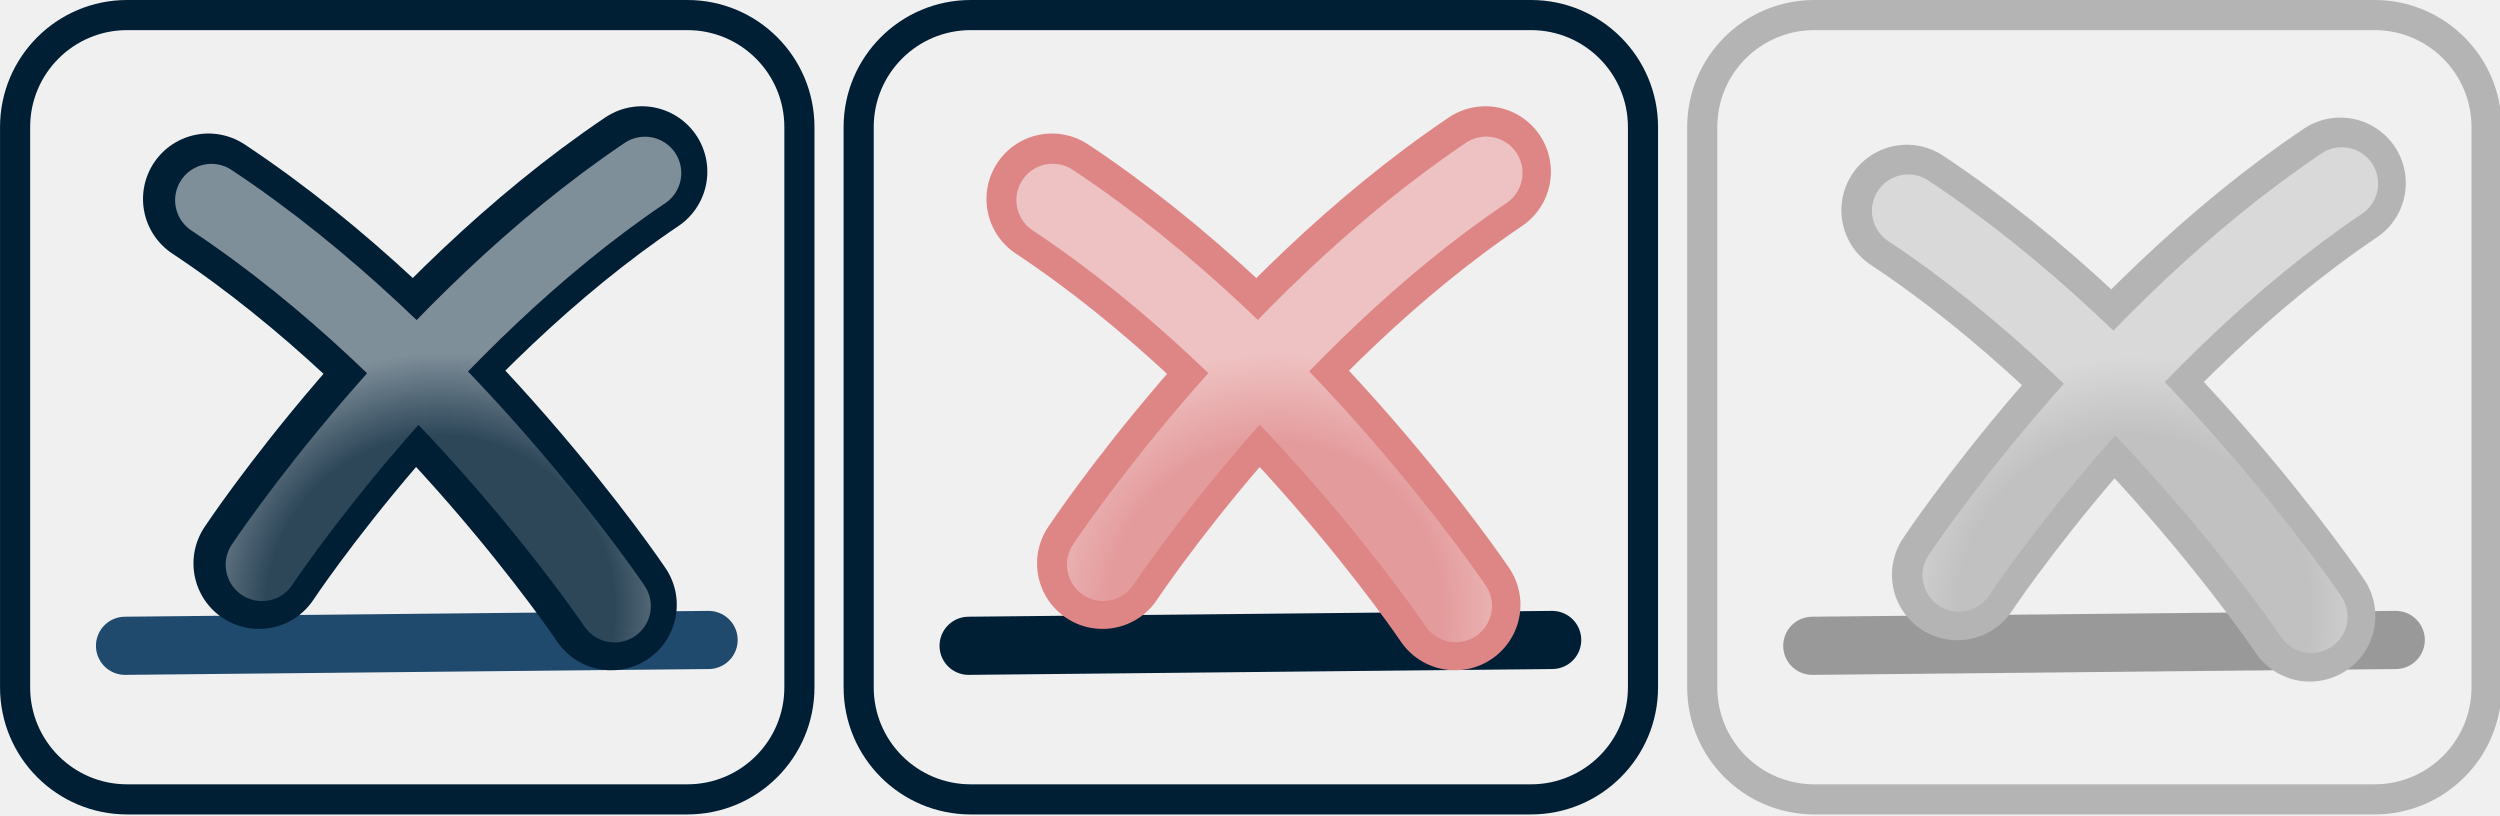
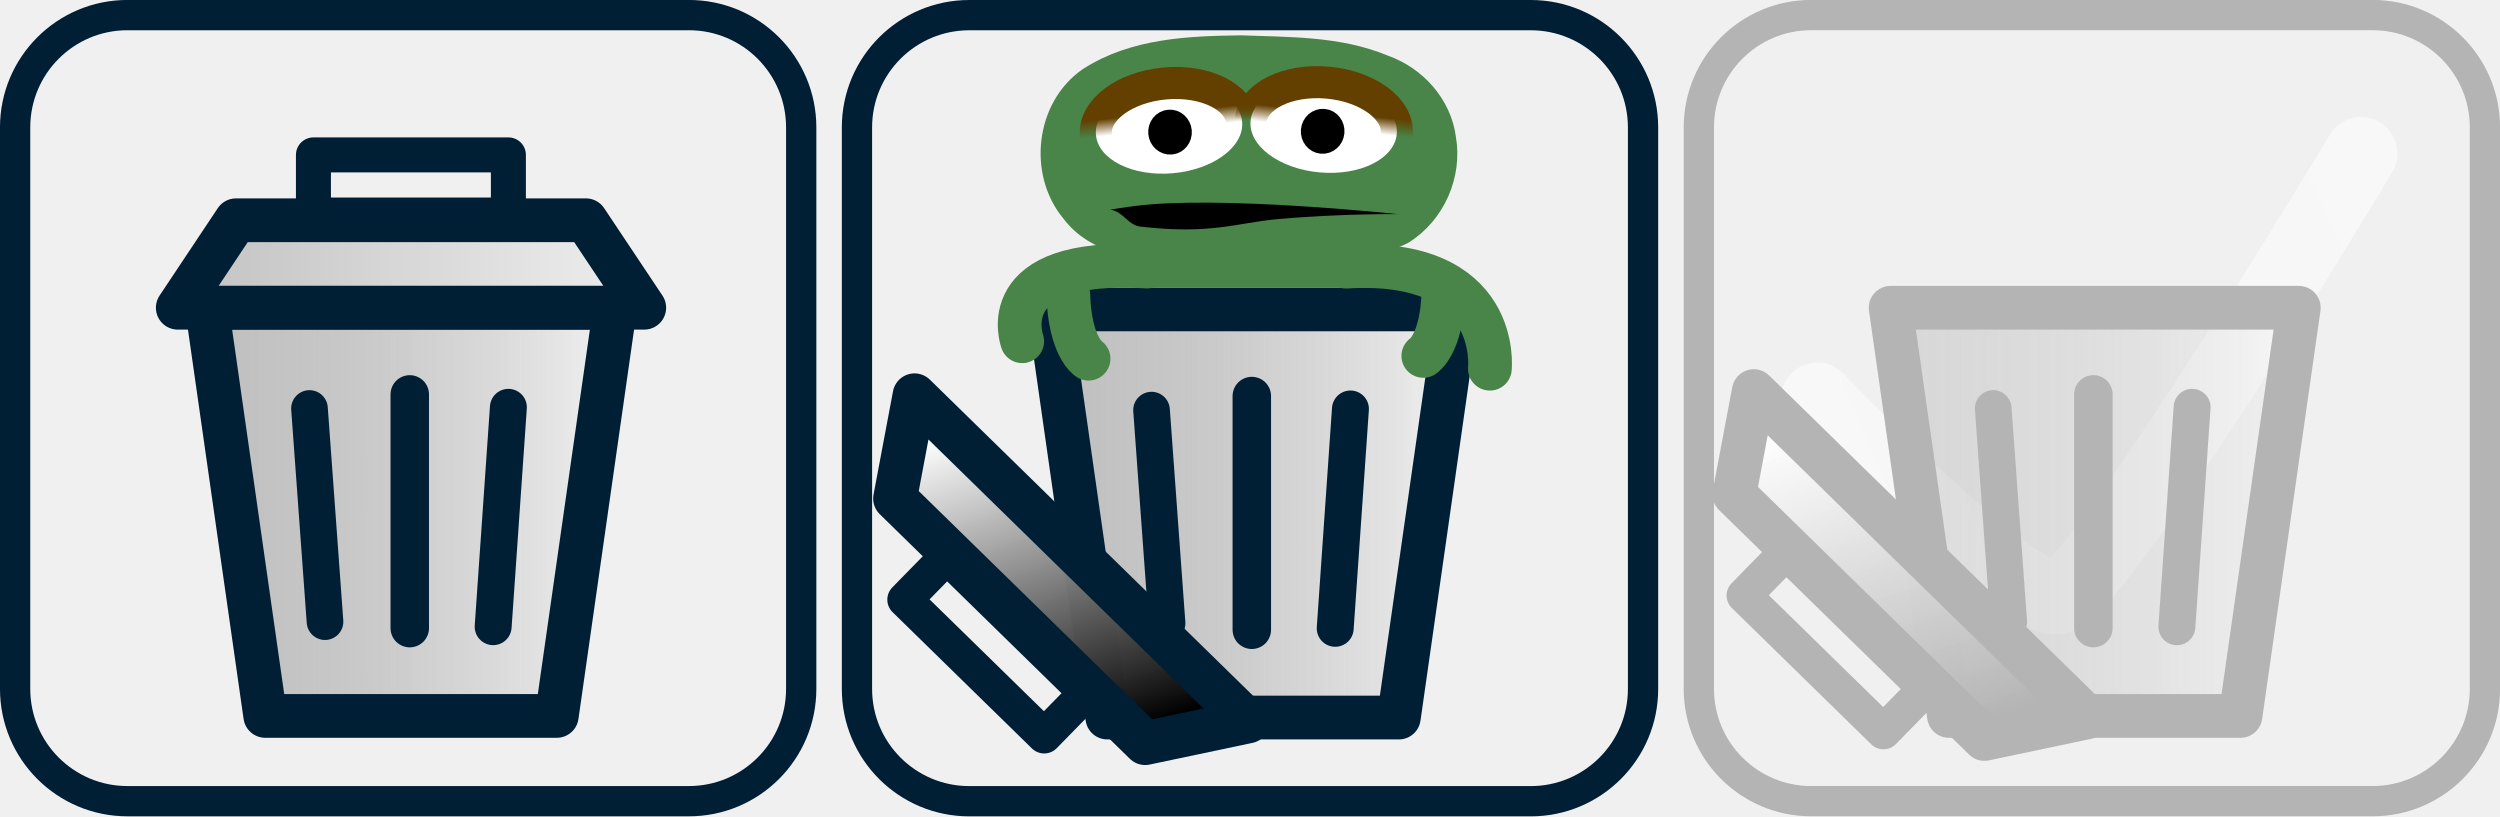
- <svg xmlns="http://www.w3.org/2000/svg" xmlns:xlink="http://www.w3.org/1999/xlink" width="85.943" height="28.036" viewBox="0 0 22.739 7.418" version="1.1" id="svg19">
-   <defs id="defs6">
-     <radialGradient xlink:href="#a" id="d" cx="12.053" cy="-0.286" fx="12.053" fy="-0.286" r="2.342" gradientTransform="matrix(1,0,0,0.99904,-0.45,5.833)" gradientUnits="userSpaceOnUse" />
-     <radialGradient xlink:href="#b" id="e" cx="12.079" cy="-0.366" fx="12.079" fy="-0.366" r="2.342" gradientTransform="matrix(1,0,0,0.99904,7.332,5.93)" gradientUnits="userSpaceOnUse" />
-     <radialGradient xlink:href="#c" id="f" cx="12.106" cy="-0.286" fx="12.106" fy="-0.286" r="2.342" gradientTransform="matrix(1,0,0,0.99904,-8.102,5.835)" gradientUnits="userSpaceOnUse" />
-     <linearGradient id="a">
-       <stop style="stop-color:#fff;stop-opacity:.175" offset=".642" id="stop1" />
-       <stop style="stop-color:#fff;stop-opacity:.499" offset="1" id="stop2" />
+ <svg xmlns="http://www.w3.org/2000/svg" xmlns:xlink="http://www.w3.org/1999/xlink" width="25.929mm" height="8.467mm" viewBox="0 0 25.929 8.467" version="1.1" id="svg1">
+   <defs id="defs1">
+     <linearGradient id="linearGradient8">
+       <stop style="stop-color:#b4b4b4;stop-opacity:1;" offset="0.112" id="stop2" />
+       <stop style="stop-color:#ffffff;stop-opacity:0.96;" offset="0.671" id="stop8" />
    </linearGradient>
-     <linearGradient id="c">
-       <stop style="stop-color:#fff;stop-opacity:.175" offset=".676" id="stop3" />
-       <stop style="stop-color:#fff;stop-opacity:.499" offset="1" id="stop4" />
+     <linearGradient xlink:href="#linearGradient24" id="linearGradient25" x1="1.415" y1="2.065" x2="6.045" y2="2.065" gradientUnits="userSpaceOnUse" gradientTransform="matrix(1.14285,0,0,1.14285,29.10439,123.9386)" />
+     <linearGradient id="linearGradient24">
+       <stop style="stop-color:#000000;stop-opacity:0.2;" offset="0" id="stop24" />
+       <stop style="stop-color:#000000;stop-opacity:0;" offset="1" id="stop25" />
    </linearGradient>
+     <linearGradient xlink:href="#linearGradient22" id="linearGradient23" x1="4.25" y1="14" x2="19.75" y2="14" gradientUnits="userSpaceOnUse" />
+     <linearGradient id="linearGradient22">
+       <stop style="stop-color:#000000;stop-opacity:0.2;" offset="0" id="stop22" />
+       <stop style="stop-color:#ffffff;stop-opacity:0.397;" offset="1" id="stop23" />
+     </linearGradient>
+     <linearGradient xlink:href="#linearGradient22" id="linearGradient23-03" x1="4.25" y1="14" x2="19.75" y2="14" gradientUnits="userSpaceOnUse" />
+     <linearGradient xlink:href="#linearGradient32" id="linearGradient25-5" x1="1.415" y1="2.065" x2="6.357" y2="4.536" gradientUnits="userSpaceOnUse" gradientTransform="matrix(-0.817082,-0.7990506,0.7990506,-0.817082,42.52755,134.3439)" />
+     <linearGradient id="linearGradient32">
+       <stop style="stop-color:#000000;stop-opacity:1;" offset="0.112" id="stop31" />
+       <stop style="stop-color:#ffffff;stop-opacity:0.96;" offset="0.671" id="stop32" />
+     </linearGradient>
+     <linearGradient xlink:href="#linearGradient3" id="linearGradient7" x1="9.924" y1="-3.157" x2="9.931" y2="-2.315" gradientUnits="userSpaceOnUse" gradientTransform="matrix(0.4666997,0,0,0.9194043,6.512715,3.765723)" />
+     <linearGradient id="linearGradient3">
+       <stop style="stop-color:#634000;stop-opacity:1;" offset="0.803" id="stop3" />
+       <stop style="stop-color:#624000;stop-opacity:0;" offset="1" id="stop7" />
+     </linearGradient>
+     <linearGradient xlink:href="#linearGradient3" id="linearGradient1" gradientUnits="userSpaceOnUse" gradientTransform="matrix(0.4666997,0,0,0.9194043,6.512715,3.765723)" x1="9.924" y1="-3.157" x2="9.931" y2="-2.315" />
+     <linearGradient xlink:href="#b" id="e" gradientUnits="userSpaceOnUse" gradientTransform="matrix(1.142849,0,0,1.142849,54.77125,132.261)" x1="0.868" y1="3.248" x2="6.411" y2="0.903" />
    <linearGradient id="b">
-       <stop style="stop-color:#fff;stop-opacity:.175" offset=".687" id="stop5" />
-       <stop style="stop-color:#fff;stop-opacity:.499" offset="1" id="stop6" />
+       <stop style="stop-color:#fff;stop-opacity:.85" offset=".058" id="stop4" />
+       <stop style="stop-color:#fff;stop-opacity:.496" offset=".226" id="stop5" />
+       <stop style="stop-color:#fff;stop-opacity:.85" offset=".895" id="stop6" />
    </linearGradient>
+     <linearGradient xlink:href="#linearGradient27" id="linearGradient23-0" x1="4.25" y1="14" x2="19.75" y2="14" gradientUnits="userSpaceOnUse" />
+     <linearGradient id="linearGradient27">
+       <stop style="stop-color:#000000;stop-opacity:0.103;" offset="0" id="stop26" />
+       <stop style="stop-color:#ffffff;stop-opacity:0.2;" offset="1" id="stop27" />
+     </linearGradient>
+     <linearGradient xlink:href="#linearGradient8" id="linearGradient2" gradientUnits="userSpaceOnUse" gradientTransform="matrix(-0.817082,-0.7990506,0.7990506,-0.817082,58.3058,143.032)" x1="1.415" y1="2.065" x2="6.357" y2="4.536" />
  </defs>
-   <rect style="fill:none;stroke:#001f35;stroke-width:0.274;stroke-linecap:round;stroke-dasharray:none;stroke-opacity:1" width="7.134" height="7.134" x="0.137" y="0.137" rx="1.019" ry="1.019" id="rect6" />
-   <rect style="fill:none;stroke:#001f35;stroke-width:0.274;stroke-linecap:round;stroke-dasharray:none;stroke-opacity:1" width="7.134" height="7.134" x="7.81" y="0.137" rx="1.019" ry="1.019" id="rect7" />
-   <rect style="fill:none;stroke:#b4b4b4;stroke-width:0.274;stroke-linecap:round;stroke-dasharray:none;stroke-opacity:1" width="7.134" height="7.134" x="15.483" y="0.137" rx="1.019" ry="1.019" id="rect8" />
-   <path style="fill:#8dd35f;stroke:#001f35;stroke-width:0.529;stroke-linecap:round;stroke-dasharray:none;stroke-opacity:1" d="M 8.81,5.874 14.118,5.821" id="path8" />
-   <path style="fill:#8dd35f;stroke:#1f4a6d;stroke-width:0.529;stroke-linecap:round;stroke-dasharray:none;stroke-opacity:1" d="M 1.137,5.874 6.445,5.821" id="path9" />
-   <path style="fill:#8dd35f;stroke:#999999;stroke-width:0.529;stroke-linecap:round;stroke-dasharray:none;stroke-opacity:1" d="M 16.484,5.874 21.791,5.821" id="path10" />
-   <g id="g20">
-     <g style="stroke-width:1.191;stroke-dasharray:none" id="g12">
-       <path style="fill:none;stroke:#de8586;stroke-width:1.191;stroke-linecap:round;stroke-dasharray:none;stroke-opacity:1" d="m 10.028,5.125 c 0,0 1.456,-2.198 3.483,-3.563" id="path11" />
-       <path style="fill:none;stroke:#de8586;stroke-width:1.191;stroke-linecap:round;stroke-dasharray:none;stroke-opacity:1" d="m 13.234,5.501 c 0,0 -1.532,-2.277 -3.666,-3.691" id="path12" />
+   <g id="g21" transform="translate(-29.10417,-123.5604)">
+     <rect style="fill:none;fill-opacity:1;stroke:#001f35;stroke-width:0.314;stroke-linecap:round;stroke-dasharray:none;stroke-opacity:1" width="8.153" height="8.153" x="29.261" y="123.717" rx="1.165" ry="1.165" id="rect6" />
+     <g id="g20">
+       <g id="g18">
+         <polygon points="19,7 17,21 7,21 5,7 " id="polygon1-5" transform="matrix(0.3023847,0,0,0.3023847,29.73847,124.6356)" style="fill:url(#linearGradient23);stroke:#001f35;stroke-width:1.5;stroke-linecap:butt;stroke-linejoin:round;stroke-dasharray:none;stroke-opacity:1" />
+         <line x1="32.314" y1="127.797" x2="32.475" y2="130.008" id="line1" style="fill:none;stroke:#001f35;stroke-width:0.38;stroke-linecap:round;stroke-linejoin:round;stroke-dasharray:none;stroke-opacity:1" />
+         <line x1="34.377" y1="127.785" x2="34.219" y2="130.06" id="line1-8" style="fill:none;stroke:#001f35;stroke-width:0.383;stroke-linecap:round;stroke-linejoin:round;stroke-dasharray:none;stroke-opacity:1" />
+         <path style="fill:none;stroke:#001f35;stroke-width:0.399;stroke-linecap:round;stroke-linejoin:round;stroke-dasharray:none;stroke-opacity:1" d="m 33.354,127.651 v 2.424" id="path18" />
+       </g>
+       <g id="g19">
+         <path d="m 30.948,126.752 h 4.838 l -0.605,-0.907 h -3.629 z" id="path1-1" style="fill:url(#linearGradient25);stroke:#001f35;stroke-width:0.454;stroke-linejoin:round;stroke-dasharray:none;stroke-opacity:1" />
+         <rect style="fill:none;stroke:#001f35;stroke-width:0.363;stroke-linecap:butt;stroke-linejoin:round;stroke-dasharray:none;stroke-opacity:1" id="rect19" width="2.022" height="0.624" x="32.355" y="125.167" />
+       </g>
    </g>
-     <path style="fill:none;stroke:url(#d);stroke-width:0.661;stroke-linecap:round;stroke-dasharray:none;stroke-opacity:1" d="m 13.24,5.511 c 0,0 -1.532,-2.278 -3.665,-3.691 m 0.46,3.316 c 0,0 1.455,-2.198 3.483,-3.563" id="path13" />
  </g>
-   <g id="g21">
-     <g style="stroke-width:1.191;stroke-dasharray:none" id="g15">
-       <path style="fill:none;stroke:#b4b4b4;stroke-width:1.191;stroke-linecap:round;stroke-dasharray:none;stroke-opacity:1" d="m 17.804,5.228 c 0,0 1.456,-2.198 3.483,-3.563" id="path14" />
-       <path style="fill:none;stroke:#b4b4b4;stroke-width:1.191;stroke-linecap:round;stroke-dasharray:none;stroke-opacity:1" d="m 21.01,5.604 c 0,0 -1.532,-2.277 -3.666,-3.692" id="path15" />
+   <g id="g2">
+     <rect style="fill:none;stroke:#001f35;stroke-width:0.314;stroke-linecap:round;stroke-dasharray:none;stroke-opacity:1" width="8.153" height="8.153" x="8.888" y="0.157" rx="1.165" ry="1.165" id="rect7" />
+     <g id="g13" transform="translate(-30.23275,-123.5604)">
+       <g id="g12">
+         <polygon points="17,21 7,21 5,7 19,7 " id="polygon1-5-4" transform="matrix(0.3023847,0,0,0.3023847,39.60045,124.6526)" style="fill:url(#linearGradient23-03);stroke:#001f35;stroke-width:1.5;stroke-linecap:butt;stroke-linejoin:round;stroke-dasharray:none;stroke-opacity:1" />
+         <line x1="42.176" y1="127.814" x2="42.337" y2="130.025" id="line1-7" style="fill:none;stroke:#001f35;stroke-width:0.38;stroke-linecap:round;stroke-linejoin:round;stroke-dasharray:none;stroke-opacity:1" />
+         <line x1="44.239" y1="127.802" x2="44.081" y2="130.077" id="line1-8-4" style="fill:none;stroke:#001f35;stroke-width:0.383;stroke-linecap:round;stroke-linejoin:round;stroke-dasharray:none;stroke-opacity:1" />
+         <path style="fill:none;stroke:#001f35;stroke-width:0.399;stroke-linecap:round;stroke-linejoin:round;stroke-dasharray:none;stroke-opacity:1" d="m 43.216,127.668 v 2.424" id="path18-5" />
+       </g>
+       <g id="g1">
+         <path d="m 43.177,131.043 -3.459,-3.383 -0.202,1.071 2.594,2.537 z" id="path1-1-1" style="fill:url(#linearGradient25-5);stroke:#001f35;stroke-width:0.454;stroke-linejoin:round;stroke-dasharray:none;stroke-opacity:1" />
+         <rect style="fill:none;stroke:#001f35;stroke-width:0.363;stroke-linecap:butt;stroke-linejoin:round;stroke-dasharray:none;stroke-opacity:1" id="rect19-4" width="2.022" height="0.624" x="-121.085" y="-65.087" transform="rotate(-135.6392)" />
+       </g>
    </g>
-     <path style="fill:none;stroke:url(#e);stroke-width:0.661;stroke-linecap:round;stroke-dasharray:none;stroke-opacity:1" d="m 21.022,5.609 c 0,0 -1.532,-2.278 -3.665,-3.692 m 0.46,3.316 c 0,0 1.455,-2.198 3.483,-3.563" id="path18" />
+     <g id="g3" transform="matrix(1.14285,0,0,1.14285,-0.0355438,0.01703)">
+       <path style="fill:none;fill-opacity:1;stroke:#498448;stroke-width:0.397;stroke-linecap:round;stroke-linejoin:round;stroke-dasharray:none;stroke-opacity:1" d="M 10.441,2.404 C 9.024,2.317 9.308,3.082 9.308,3.082" id="path14" />
+       <path style="fill:none;fill-opacity:1;stroke:#498448;stroke-width:0.397;stroke-linecap:round;stroke-linejoin:round;stroke-dasharray:none;stroke-opacity:1" d="m 12.245,2.405 c 1.417,-0.087 1.307,0.926 1.307,0.926" id="path14-4" />
+       <g id="g17" transform="translate(0,-0.2067097)">
+         <path id="path32" style="fill:#498448;fill-opacity:1;stroke:#498448;stroke-width:0.303;stroke-linecap:butt;stroke-linejoin:round;stroke-dasharray:none;stroke-opacity:1" d="m 11.295,0.664 c -0.461,0.006 -0.954,0.024 -1.353,0.281 C 9.582,1.194 9.523,1.752 9.801,2.082 c 0.097,0.13 0.239,0.217 0.396,0.252 0.139,0.037 0.278,0.087 0.418,0.115 0.211,0 0.422,0 0.632,0 0.037,0.017 0.106,0.002 0.155,0.007 0.246,0 0.492,0 0.738,0 0.197,-0.068 0.408,-0.101 0.596,-0.192 C 13.003,2.096 13.148,1.767 13.094,1.457 13.058,1.171 12.842,0.933 12.574,0.839 12.17,0.669 11.721,0.681 11.295,0.664 Z" />
+         <g id="g15">
+           <g id="g7" transform="rotate(-5.093761,7.509392,2.022505)">
+             <ellipse style="fill:#ffffff;fill-opacity:1;stroke:url(#linearGradient1);stroke-width:0.291;stroke-linejoin:round;stroke-dasharray:none" id="path3" ry="0.409" rx="0.666" cy="1.637" cx="10.687" />
+             <ellipse style="fill:#000000;fill-opacity:1;stroke:#000000;stroke-width:0.198;stroke-linejoin:round;stroke-dasharray:none;stroke-opacity:1" id="path7" cx="10.693" cy="1.672" rx="0.099" ry="0.105" />
+           </g>
+         </g>
+         <g id="g16">
+           <g id="g7-1" transform="matrix(-0.9960507,-0.08878584,-0.08878584,0.9960507,22.8338,0.6674023)">
+             <ellipse style="fill:#ffffff;fill-opacity:1;stroke:url(#linearGradient7);stroke-width:0.291;stroke-linejoin:round;stroke-dasharray:none" id="path3-8" ry="0.409" rx="0.666" cy="1.637" cx="10.687" />
+             <ellipse style="fill:#000000;fill-opacity:1;stroke:#000000;stroke-width:0.198;stroke-linejoin:round;stroke-dasharray:none;stroke-opacity:1" id="path7-1" cx="10.693" cy="1.672" rx="0.099" ry="0.105" />
+           </g>
+         </g>
+         <path style="fill:#000000;fill-opacity:1;stroke:#000000;stroke-width:0.107;stroke-linejoin:round;stroke-dasharray:none;stroke-opacity:0" d="m 10.107,2.094 c 0.122,0.02 0.16,0.141 0.272,0.154 0.642,0.075 0.874,-0.034 1.251,-0.068 0.555,-0.05 1.083,-0.045 1.084,-0.045 0,0 -1.621,-0.173 -2.391,-0.073 -0.082,0.011 -0.216,0.032 -0.216,0.032 z" id="path11" />
+       </g>
+       <path style="fill:none;fill-opacity:1;stroke:#498448;stroke-width:0.397;stroke-linecap:round;stroke-linejoin:round;stroke-dasharray:none;stroke-opacity:1" d="M 9.726,2.655 C 9.74,3.136 9.91,3.24 9.91,3.24" id="path15" />
+       <path style="fill:none;fill-opacity:1;stroke:#498448;stroke-width:0.397;stroke-linecap:round;stroke-linejoin:round;stroke-dasharray:none;stroke-opacity:1" d="M 13.131,2.629 C 13.118,3.111 12.948,3.215 12.948,3.215" id="path15-5" />
+       <rect style="fill:none;fill-opacity:1;stroke:#498448;stroke-width:0.407;stroke-linecap:round;stroke-linejoin:round;stroke-dasharray:none;stroke-opacity:1" id="rect17" width="1.759" height="0.064" x="10.456" y="2.328" />
+     </g>
  </g>
-   <g id="g19">
-     <g style="stroke-width:1.191;stroke-dasharray:none" id="g17">
-       <path style="fill:none;fill-opacity:1;stroke:#001f35;stroke-width:1.191;stroke-linecap:round;stroke-dasharray:none;stroke-opacity:1" d="m 2.355,5.125 c 0,0 1.455,-2.198 3.483,-3.563" id="path16" />
-       <path style="fill:none;fill-opacity:1;stroke:#001f35;stroke-width:1.191;stroke-linecap:round;stroke-dasharray:none;stroke-opacity:1" d="m 5.56,5.501 c 0,0 -1.53,-2.277 -3.664,-3.691" id="path17" />
+   <g id="g11" transform="translate(-37.30625,-132.2917)">
+     <rect style="fill:none;stroke:#b4b4b4;stroke-width:0.314;stroke-linecap:round;stroke-dasharray:none;stroke-opacity:1" width="8.153" height="8.153" x="54.926" y="132.448" rx="1.165" ry="1.165" id="rect8" />
+     <path style="opacity:0.608;fill:none;stroke:url(#e);stroke-width:0.756;stroke-linecap:round;stroke-dasharray:none;stroke-opacity:1" d="m 56.154,136.429 c 0,0 2.005,2.097 2.487,2.063 0.405,-0.03 3.153,-4.609 3.153,-4.609" id="path16" />
+     <g id="g10">
+       <g id="g9">
+         <polygon points="19,7 17,21 7,21 5,7 " id="polygon1-5-2" transform="matrix(0.3023847,0,0,0.3023847,55.4032,133.367)" style="fill:url(#linearGradient23-0);stroke:#b4b4b4;stroke-width:1.5;stroke-linecap:butt;stroke-linejoin:round;stroke-dasharray:none;stroke-opacity:1" />
+         <line x1="57.979" y1="136.528" x2="58.14" y2="138.739" id="line1-0" style="fill:none;stroke:#b4b4b4;stroke-width:0.38;stroke-linecap:round;stroke-linejoin:round;stroke-dasharray:none;stroke-opacity:1" />
+         <line x1="60.042" y1="136.516" x2="59.884" y2="138.792" id="line1-8-7" style="fill:none;stroke:#b4b4b4;stroke-width:0.383;stroke-linecap:round;stroke-linejoin:round;stroke-dasharray:none;stroke-opacity:1" />
+         <path style="fill:none;stroke:#b4b4b4;stroke-width:0.399;stroke-linecap:round;stroke-linejoin:round;stroke-dasharray:none;stroke-opacity:1" d="m 59.018,136.382 v 2.424" id="path18-6" />
+       </g>
+       <g id="g8">
+         <path d="m 58.955,139.731 -3.459,-3.383 -0.202,1.071 2.594,2.537 z" id="path1-1-1-8" style="fill:url(#linearGradient2);stroke:#b4b4b4;stroke-width:0.454;stroke-linejoin:round;stroke-dasharray:none;stroke-opacity:1" />
+         <rect style="fill:none;stroke:#b4b4b4;stroke-width:0.363;stroke-linecap:butt;stroke-linejoin:round;stroke-dasharray:none;stroke-opacity:1" id="rect19-4-1" width="2.022" height="0.624" x="-138.44" y="-60.267" transform="rotate(-135.6392)" />
+       </g>
    </g>
-     <path style="fill:none;stroke:url(#f);stroke-width:0.661;stroke-linecap:round;stroke-dasharray:none;stroke-opacity:1" d="m 5.589,5.513 c 0,0 -1.532,-2.278 -3.666,-3.692 m 0.46,3.316 c 0,0 1.457,-2.198 3.483,-3.563" id="path19" />
  </g>
</svg>
